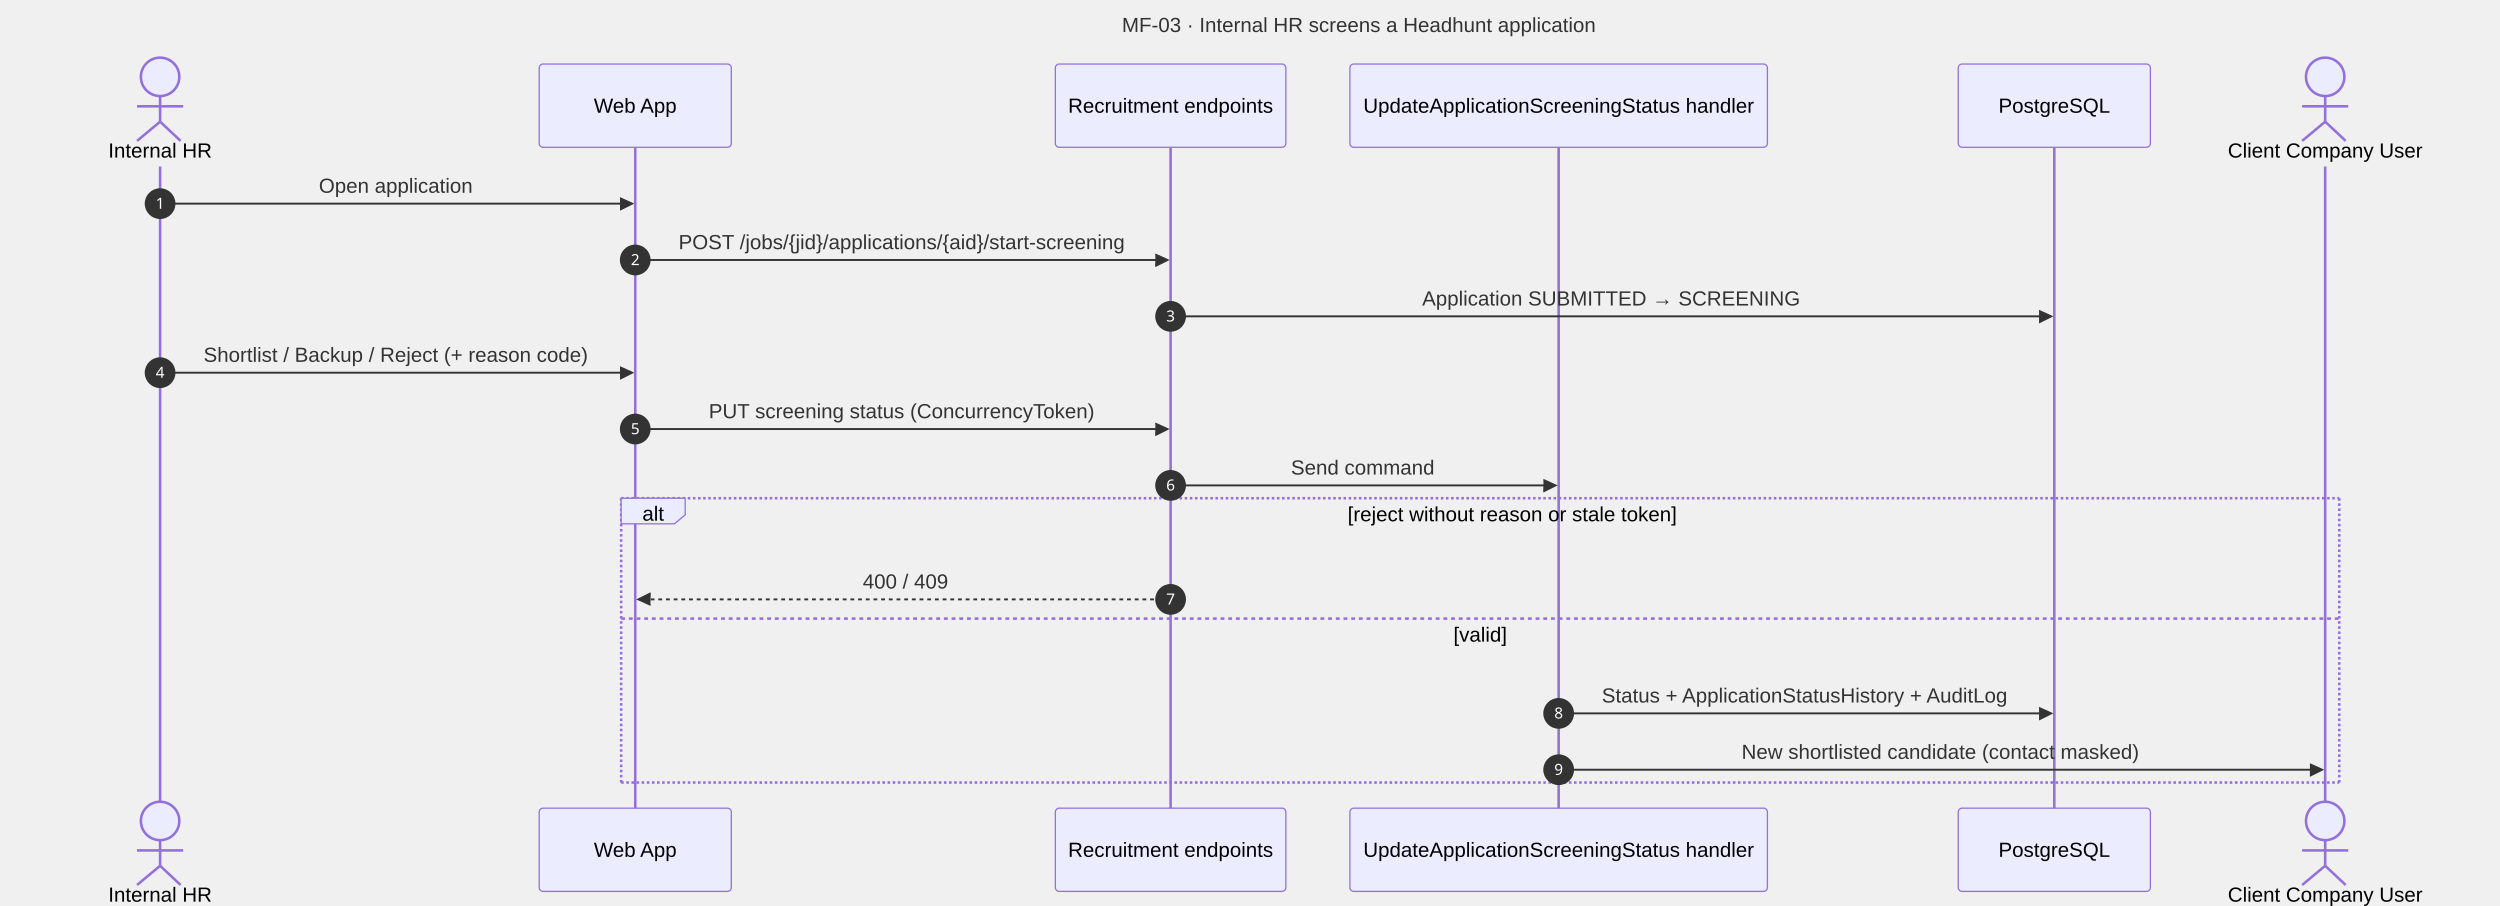
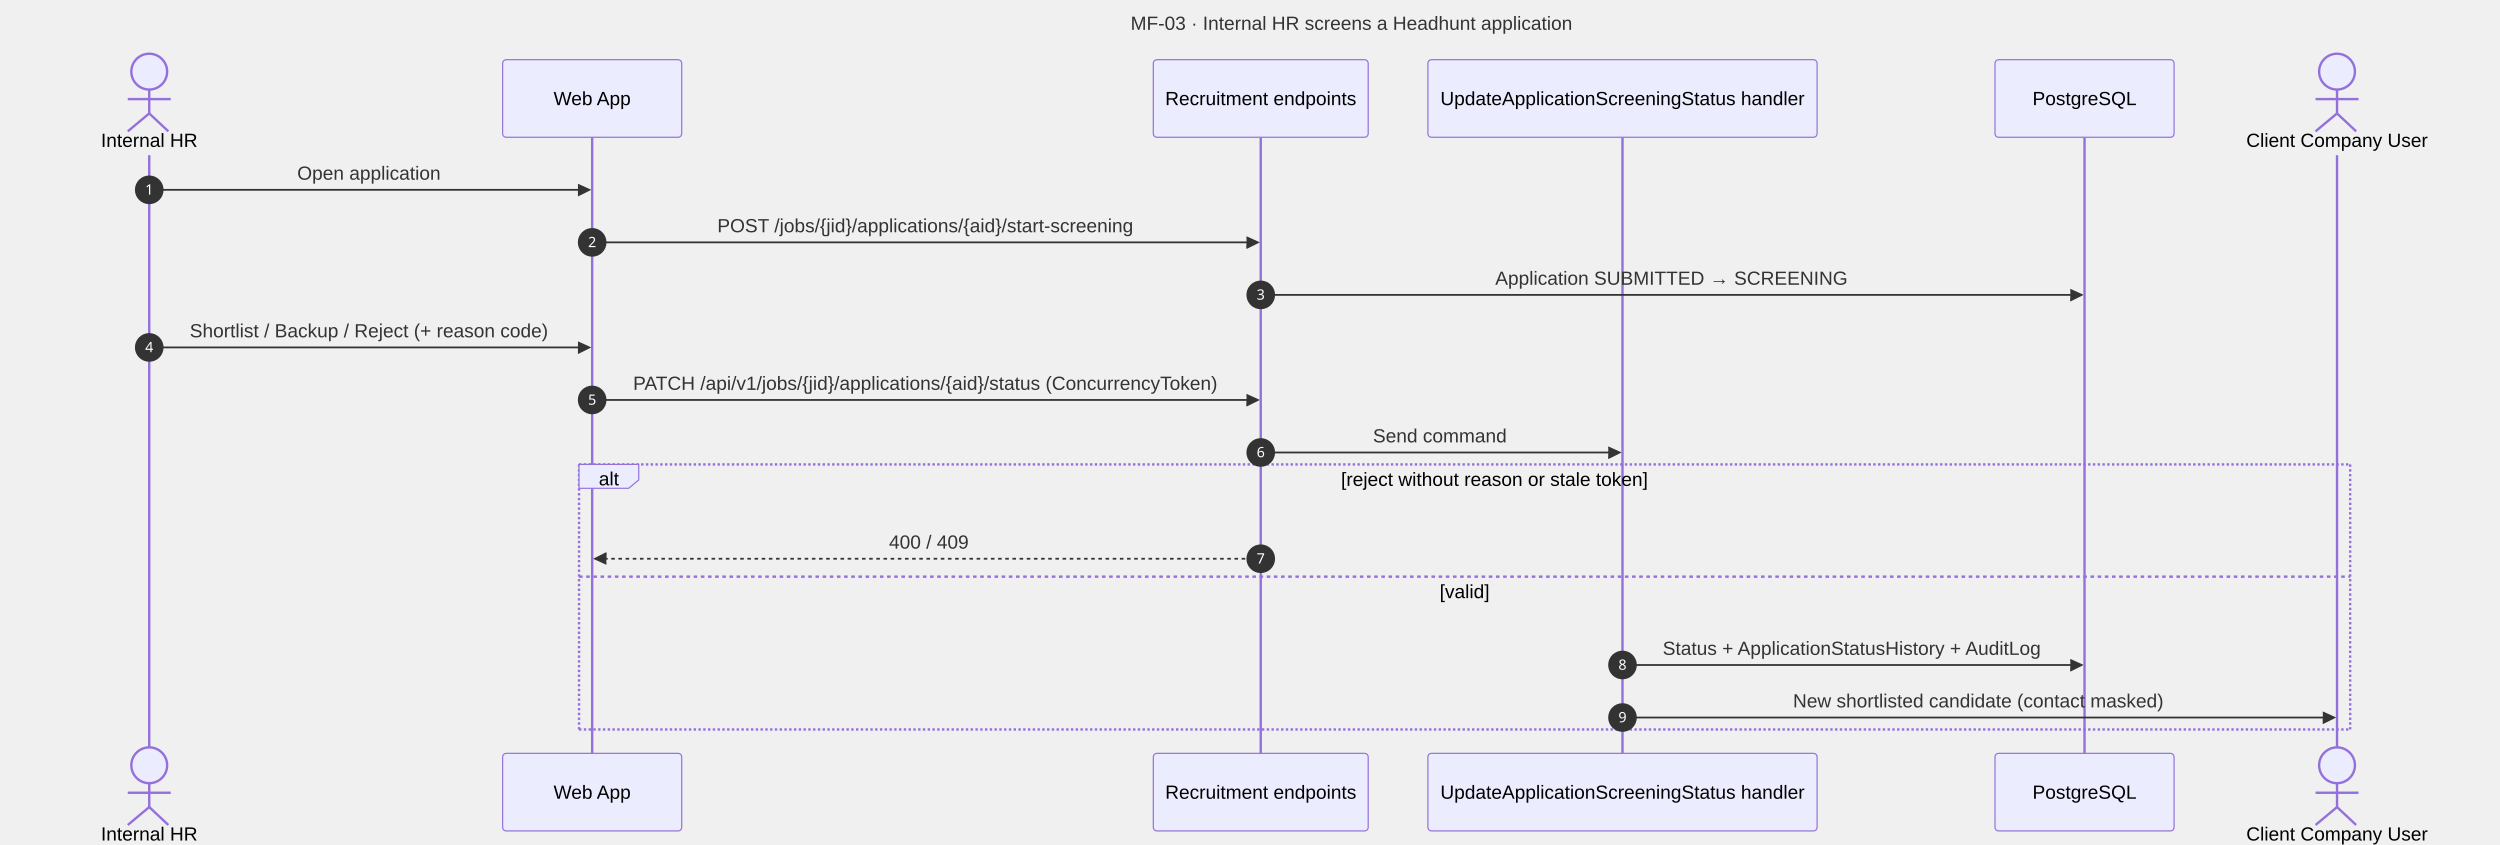
- <svg xmlns="http://www.w3.org/2000/svg" id="mseqmf03hrscreening" width="100%" style="max-width: 1952px;" viewBox="-50 -50 1952 707" role="graphics-document document" aria-roledescription="sequence">
+ <svg xmlns="http://www.w3.org/2000/svg" id="mseqmf03hrscreening" width="100%" style="max-width: 2094px;" viewBox="-50 -50 2094 707" role="graphics-document document" aria-roledescription="sequence">
  <g />
  <g>
-     <rect x="1479" y="581" fill="#eaeaea" stroke="#666" width="150" height="65" name="DB" rx="3" ry="3" class="actor actor-bottom" />
-     <text x="1554" y="613.5" dominant-baseline="central" alignment-baseline="central" class="actor actor-box" style="text-anchor: middle; font-size: 16px; font-weight: 400; font-family: Arial, Helvetica, sans-serif;">
-       <tspan x="1554" dy="0">PostgreSQL</tspan>
-     </text>
-   </g>
-   <g>
-     <rect x="1004" y="581" fill="#eaeaea" stroke="#666" width="326" height="65" name="H" rx="3" ry="3" class="actor actor-bottom" />
-     <text x="1167" y="613.5" dominant-baseline="central" alignment-baseline="central" class="actor actor-box" style="text-anchor: middle; font-size: 16px; font-weight: 400; font-family: Arial, Helvetica, sans-serif;">
-       <tspan x="1167" dy="0">UpdateApplicationScreeningStatus handler</tspan>
-     </text>
-   </g>
-   <g>
-     <rect x="774" y="581" fill="#eaeaea" stroke="#666" width="180" height="65" name="API" rx="3" ry="3" class="actor actor-bottom" />
-     <text x="864" y="613.5" dominant-baseline="central" alignment-baseline="central" class="actor actor-box" style="text-anchor: middle; font-size: 16px; font-weight: 400; font-family: Arial, Helvetica, sans-serif;">
-       <tspan x="864" dy="0">Recruitment endpoints</tspan>
+     <rect x="1621" y="581" fill="#eaeaea" stroke="#666" width="150" height="65" name="DB" rx="3" ry="3" class="actor actor-bottom" />
+     <text x="1696" y="613.5" dominant-baseline="central" alignment-baseline="central" class="actor actor-box" style="text-anchor: middle; font-size: 16px; font-weight: 400; font-family: Arial, Helvetica, sans-serif;">
+       <tspan x="1696" dy="0">PostgreSQL</tspan>
+     </text>
+   </g>
+   <g>
+     <rect x="1146" y="581" fill="#eaeaea" stroke="#666" width="326" height="65" name="H" rx="3" ry="3" class="actor actor-bottom" />
+     <text x="1309" y="613.5" dominant-baseline="central" alignment-baseline="central" class="actor actor-box" style="text-anchor: middle; font-size: 16px; font-weight: 400; font-family: Arial, Helvetica, sans-serif;">
+       <tspan x="1309" dy="0">UpdateApplicationScreeningStatus handler</tspan>
+     </text>
+   </g>
+   <g>
+     <rect x="916" y="581" fill="#eaeaea" stroke="#666" width="180" height="65" name="API" rx="3" ry="3" class="actor actor-bottom" />
+     <text x="1006" y="613.5" dominant-baseline="central" alignment-baseline="central" class="actor actor-box" style="text-anchor: middle; font-size: 16px; font-weight: 400; font-family: Arial, Helvetica, sans-serif;">
+       <tspan x="1006" dy="0">Recruitment endpoints</tspan>
    </text>
  </g>
  <g>
    <rect x="371" y="581" fill="#eaeaea" stroke="#666" width="150" height="65" name="FE" rx="3" ry="3" class="actor actor-bottom" />
    <text x="446" y="613.5" dominant-baseline="central" alignment-baseline="central" class="actor actor-box" style="text-anchor: middle; font-size: 16px; font-weight: 400; font-family: Arial, Helvetica, sans-serif;">
      <tspan x="446" dy="0">Web App</tspan>
    </text>
  </g>
  <g />
  <g>
-     <line id="actor43" x1="1765.5" y1="80" x2="1765.5" y2="581" class="actor-line 200" stroke-width="0.5px" stroke="#999" name="CL" data-et="life-line" data-id="CL" />
-   </g>
-   <g>
-     <line id="actor42" x1="1554" y1="65" x2="1554" y2="581" class="actor-line 200" stroke-width="0.5px" stroke="#999" name="DB" data-et="life-line" data-id="DB" />
-     <g id="root-42" data-et="participant" data-type="participant" data-id="DB">
-       <rect x="1479" y="0" fill="#eaeaea" stroke="#666" width="150" height="65" name="DB" rx="3" ry="3" class="actor actor-top" />
-       <text x="1554" y="32.5" dominant-baseline="central" alignment-baseline="central" class="actor actor-box" style="text-anchor: middle; font-size: 16px; font-weight: 400; font-family: Arial, Helvetica, sans-serif;">
-         <tspan x="1554" dy="0">PostgreSQL</tspan>
-       </text>
-     </g>
-   </g>
-   <g>
-     <line id="actor41" x1="1167" y1="65" x2="1167" y2="581" class="actor-line 200" stroke-width="0.5px" stroke="#999" name="H" data-et="life-line" data-id="H" />
-     <g id="root-41" data-et="participant" data-type="participant" data-id="H">
-       <rect x="1004" y="0" fill="#eaeaea" stroke="#666" width="326" height="65" name="H" rx="3" ry="3" class="actor actor-top" />
-       <text x="1167" y="32.5" dominant-baseline="central" alignment-baseline="central" class="actor actor-box" style="text-anchor: middle; font-size: 16px; font-weight: 400; font-family: Arial, Helvetica, sans-serif;">
-         <tspan x="1167" dy="0">UpdateApplicationScreeningStatus handler</tspan>
-       </text>
-     </g>
-   </g>
-   <g>
-     <line id="actor40" x1="864" y1="65" x2="864" y2="581" class="actor-line 200" stroke-width="0.5px" stroke="#999" name="API" data-et="life-line" data-id="API" />
-     <g id="root-40" data-et="participant" data-type="participant" data-id="API">
-       <rect x="774" y="0" fill="#eaeaea" stroke="#666" width="180" height="65" name="API" rx="3" ry="3" class="actor actor-top" />
-       <text x="864" y="32.5" dominant-baseline="central" alignment-baseline="central" class="actor actor-box" style="text-anchor: middle; font-size: 16px; font-weight: 400; font-family: Arial, Helvetica, sans-serif;">
-         <tspan x="864" dy="0">Recruitment endpoints</tspan>
-       </text>
-     </g>
-   </g>
-   <g>
-     <line id="actor39" x1="446" y1="65" x2="446" y2="581" class="actor-line 200" stroke-width="0.5px" stroke="#999" name="FE" data-et="life-line" data-id="FE" />
-     <g id="root-39" data-et="participant" data-type="participant" data-id="FE">
+     <line id="actor50" x1="1907.5" y1="80" x2="1907.5" y2="581" class="actor-line 200" stroke-width="0.5px" stroke="#999" name="CL" data-et="life-line" data-id="CL" />
+   </g>
+   <g>
+     <line id="actor49" x1="1696" y1="65" x2="1696" y2="581" class="actor-line 200" stroke-width="0.5px" stroke="#999" name="DB" data-et="life-line" data-id="DB" />
+     <g id="root-49" data-et="participant" data-type="participant" data-id="DB">
+       <rect x="1621" y="0" fill="#eaeaea" stroke="#666" width="150" height="65" name="DB" rx="3" ry="3" class="actor actor-top" />
+       <text x="1696" y="32.5" dominant-baseline="central" alignment-baseline="central" class="actor actor-box" style="text-anchor: middle; font-size: 16px; font-weight: 400; font-family: Arial, Helvetica, sans-serif;">
+         <tspan x="1696" dy="0">PostgreSQL</tspan>
+       </text>
+     </g>
+   </g>
+   <g>
+     <line id="actor48" x1="1309" y1="65" x2="1309" y2="581" class="actor-line 200" stroke-width="0.5px" stroke="#999" name="H" data-et="life-line" data-id="H" />
+     <g id="root-48" data-et="participant" data-type="participant" data-id="H">
+       <rect x="1146" y="0" fill="#eaeaea" stroke="#666" width="326" height="65" name="H" rx="3" ry="3" class="actor actor-top" />
+       <text x="1309" y="32.5" dominant-baseline="central" alignment-baseline="central" class="actor actor-box" style="text-anchor: middle; font-size: 16px; font-weight: 400; font-family: Arial, Helvetica, sans-serif;">
+         <tspan x="1309" dy="0">UpdateApplicationScreeningStatus handler</tspan>
+       </text>
+     </g>
+   </g>
+   <g>
+     <line id="actor47" x1="1006" y1="65" x2="1006" y2="581" class="actor-line 200" stroke-width="0.5px" stroke="#999" name="API" data-et="life-line" data-id="API" />
+     <g id="root-47" data-et="participant" data-type="participant" data-id="API">
+       <rect x="916" y="0" fill="#eaeaea" stroke="#666" width="180" height="65" name="API" rx="3" ry="3" class="actor actor-top" />
+       <text x="1006" y="32.5" dominant-baseline="central" alignment-baseline="central" class="actor actor-box" style="text-anchor: middle; font-size: 16px; font-weight: 400; font-family: Arial, Helvetica, sans-serif;">
+         <tspan x="1006" dy="0">Recruitment endpoints</tspan>
+       </text>
+     </g>
+   </g>
+   <g>
+     <line id="actor46" x1="446" y1="65" x2="446" y2="581" class="actor-line 200" stroke-width="0.5px" stroke="#999" name="FE" data-et="life-line" data-id="FE" />
+     <g id="root-46" data-et="participant" data-type="participant" data-id="FE">
      <rect x="371" y="0" fill="#eaeaea" stroke="#666" width="150" height="65" name="FE" rx="3" ry="3" class="actor actor-top" />
      <text x="446" y="32.5" dominant-baseline="central" alignment-baseline="central" class="actor actor-box" style="text-anchor: middle; font-size: 16px; font-weight: 400; font-family: Arial, Helvetica, sans-serif;">
        <tspan x="446" dy="0">Web App</tspan>
      </text>
    </g>
  </g>
  <g>
-     <line id="actor38" x1="75" y1="80" x2="75" y2="581" class="actor-line 200" stroke-width="0.5px" stroke="#999" name="HR" data-et="life-line" data-id="HR" />
+     <line id="actor45" x1="75" y1="80" x2="75" y2="581" class="actor-line 200" stroke-width="0.5px" stroke="#999" name="HR" data-et="life-line" data-id="HR" />
  </g>
  <style>#mseqmf03hrscreening{font-family:Arial,Helvetica,sans-serif;font-size:16px;fill:#333;}@keyframes edge-animation-frame{from{stroke-dashoffset:0;}}@keyframes dash{to{stroke-dashoffset:0;}}#mseqmf03hrscreening .edge-animation-slow{stroke-dasharray:9,5!important;stroke-dashoffset:900;animation:dash 50s linear infinite;stroke-linecap:round;}#mseqmf03hrscreening .edge-animation-fast{stroke-dasharray:9,5!important;stroke-dashoffset:900;animation:dash 20s linear infinite;stroke-linecap:round;}#mseqmf03hrscreening .error-icon{fill:#552222;}#mseqmf03hrscreening .error-text{fill:#552222;stroke:#552222;}#mseqmf03hrscreening .edge-thickness-normal{stroke-width:1px;}#mseqmf03hrscreening .edge-thickness-thick{stroke-width:3.5px;}#mseqmf03hrscreening .edge-pattern-solid{stroke-dasharray:0;}#mseqmf03hrscreening .edge-thickness-invisible{stroke-width:0;fill:none;}#mseqmf03hrscreening .edge-pattern-dashed{stroke-dasharray:3;}#mseqmf03hrscreening .edge-pattern-dotted{stroke-dasharray:2;}#mseqmf03hrscreening .marker{fill:#333333;stroke:#333333;}#mseqmf03hrscreening .marker.cross{stroke:#333333;}#mseqmf03hrscreening svg{font-family:Arial,Helvetica,sans-serif;font-size:16px;}#mseqmf03hrscreening p{margin:0;}#mseqmf03hrscreening .actor{stroke:#9370DB;fill:#ECECFF;stroke-width:1;}#mseqmf03hrscreening rect.actor.outer-path[data-look="neo"]{filter:drop-shadow(1px 2px 2px rgba(185, 185, 185, 1));}#mseqmf03hrscreening rect.note[data-look="neo"]{stroke:#aaaa33;fill:#fff5ad;filter:drop-shadow(1px 2px 2px rgba(185, 185, 185, 1));}#mseqmf03hrscreening text.actor&gt;tspan{fill:black;stroke:none;}#mseqmf03hrscreening .actor-line{stroke:#9370DB;}#mseqmf03hrscreening .innerArc{stroke-width:1.5;stroke-dasharray:none;}#mseqmf03hrscreening .messageLine0{stroke-width:1.5;stroke-dasharray:none;stroke:#333;}#mseqmf03hrscreening .messageLine1{stroke-width:1.5;stroke-dasharray:2,2;stroke:#333;}#mseqmf03hrscreening [id$="-arrowhead"] path{fill:#333;stroke:#333;}#mseqmf03hrscreening .sequenceNumber{fill:white;}#mseqmf03hrscreening [id$="-sequencenumber"]{fill:#333;}#mseqmf03hrscreening [id$="-crosshead"] path{fill:#333;stroke:#333;}#mseqmf03hrscreening .messageText{fill:#333;stroke:none;}#mseqmf03hrscreening .labelBox{stroke:#9370DB;fill:#ECECFF;filter:none;}#mseqmf03hrscreening .labelText,#mseqmf03hrscreening .labelText&gt;tspan{fill:black;stroke:none;}#mseqmf03hrscreening .loopText,#mseqmf03hrscreening .loopText&gt;tspan{fill:black;stroke:none;}#mseqmf03hrscreening .sectionTitle,#mseqmf03hrscreening .sectionTitle&gt;tspan{fill:black;stroke:none;}#mseqmf03hrscreening .loopLine{stroke-width:2px;stroke-dasharray:2,2;stroke:#9370DB;fill:#9370DB;}#mseqmf03hrscreening .note{stroke:#aaaa33;fill:#fff5ad;}#mseqmf03hrscreening .noteText,#mseqmf03hrscreening .noteText&gt;tspan{fill:black;stroke:none;font-weight:normal;}#mseqmf03hrscreening .activation0{fill:#f4f4f4;stroke:#666;}#mseqmf03hrscreening .activation1{fill:#f4f4f4;stroke:#666;}#mseqmf03hrscreening .activation2{fill:#f4f4f4;stroke:#666;}#mseqmf03hrscreening .actorPopupMenu{position:absolute;}#mseqmf03hrscreening .actorPopupMenuPanel{position:absolute;fill:#ECECFF;box-shadow:0px 8px 16px 0px rgba(0,0,0,0.2);filter:drop-shadow(3px 5px 2px rgb(0 0 0 / 0.4));}#mseqmf03hrscreening .actor-man circle,#mseqmf03hrscreening line{fill:#ECECFF;stroke-width:2px;}#mseqmf03hrscreening g rect.rect{filter:drop-shadow(1px 2px 2px rgba(185, 185, 185, 1));stroke:#9370DB;}#mseqmf03hrscreening .node .neo-node{stroke:#9370DB;}#mseqmf03hrscreening [data-look="neo"].node rect,#mseqmf03hrscreening [data-look="neo"].cluster rect,#mseqmf03hrscreening [data-look="neo"].node polygon{stroke:#9370DB;filter:drop-shadow(1px 2px 2px rgba(185, 185, 185, 1));}#mseqmf03hrscreening [data-look="neo"].swimlane.cluster rect{filter:none;}#mseqmf03hrscreening [data-look="neo"].node path{stroke:#9370DB;stroke-width:1px;}#mseqmf03hrscreening [data-look="neo"].node .outer-path{filter:drop-shadow(1px 2px 2px rgba(185, 185, 185, 1));}#mseqmf03hrscreening [data-look="neo"].node .neo-line path{stroke:#9370DB;filter:none;}#mseqmf03hrscreening [data-look="neo"].node circle{stroke:#9370DB;filter:drop-shadow(1px 2px 2px rgba(185, 185, 185, 1));}#mseqmf03hrscreening [data-look="neo"].node circle .state-start{fill:#000000;}#mseqmf03hrscreening [data-look="neo"].icon-shape .icon{fill:#9370DB;filter:drop-shadow(1px 2px 2px rgba(185, 185, 185, 1));}#mseqmf03hrscreening [data-look="neo"].icon-shape .icon-neo path{stroke:#9370DB;filter:drop-shadow(1px 2px 2px rgba(185, 185, 185, 1));}#mseqmf03hrscreening :root{--mermaid-font-family:Arial,Helvetica,sans-serif;}</style>
  <g />
  <defs>
    <symbol id="mseqmf03hrscreening-computer" width="24" height="24">
      <path transform="scale(.5)" d="M2 2v13h20v-13h-20zm18 11h-16v-9h16v9zm-10.228 6l.466-1h3.524l.467 1h-4.457zm14.228 3h-24l2-6h2.104l-1.33 4h18.45l-1.297-4h2.073l2 6zm-5-10h-14v-7h14v7z" />
    </symbol>
  </defs>
  <defs>
    <symbol id="mseqmf03hrscreening-database" fill-rule="evenodd" clip-rule="evenodd">
      <path transform="scale(.5)" d="M12.258.001l.256.004.255.005.253.008.251.01.249.012.247.015.246.016.242.019.241.02.239.023.236.024.233.027.231.028.229.031.225.032.223.034.22.036.217.038.214.04.211.041.208.043.205.045.201.046.198.048.194.05.191.051.187.053.183.054.18.056.175.057.172.059.168.06.163.061.16.063.155.064.15.066.074.033.073.033.071.034.07.034.069.035.068.035.067.035.066.035.064.036.064.036.062.036.06.036.06.037.058.037.058.037.055.038.055.038.053.038.052.038.051.039.05.039.048.039.047.039.045.04.044.04.043.04.041.04.04.041.039.041.037.041.036.041.034.041.033.042.032.042.03.042.029.042.027.042.026.043.024.043.023.043.021.043.02.043.018.044.017.043.015.044.013.044.012.044.011.045.009.044.007.045.006.045.004.045.002.045.001.045v17l-.001.045-.002.045-.004.045-.006.045-.007.045-.009.044-.011.045-.012.044-.013.044-.015.044-.017.043-.018.044-.02.043-.021.043-.023.043-.024.043-.026.043-.027.042-.029.042-.03.042-.032.042-.033.042-.034.041-.036.041-.037.041-.039.041-.04.041-.041.04-.043.04-.044.04-.045.04-.047.039-.048.039-.05.039-.051.039-.052.038-.053.038-.055.038-.055.038-.058.037-.058.037-.06.037-.06.036-.062.036-.064.036-.064.036-.066.035-.067.035-.068.035-.069.035-.07.034-.071.034-.073.033-.074.033-.15.066-.155.064-.16.063-.163.061-.168.06-.172.059-.175.057-.18.056-.183.054-.187.053-.191.051-.194.05-.198.048-.201.046-.205.045-.208.043-.211.041-.214.04-.217.038-.22.036-.223.034-.225.032-.229.031-.231.028-.233.027-.236.024-.239.023-.241.02-.242.019-.246.016-.247.015-.249.012-.251.01-.253.008-.255.005-.256.004-.258.001-.258-.001-.256-.004-.255-.005-.253-.008-.251-.01-.249-.012-.247-.015-.245-.016-.243-.019-.241-.02-.238-.023-.236-.024-.234-.027-.231-.028-.228-.031-.226-.032-.223-.034-.22-.036-.217-.038-.214-.04-.211-.041-.208-.043-.204-.045-.201-.046-.198-.048-.195-.05-.19-.051-.187-.053-.184-.054-.179-.056-.176-.057-.172-.059-.167-.06-.164-.061-.159-.063-.155-.064-.151-.066-.074-.033-.072-.033-.072-.034-.07-.034-.069-.035-.068-.035-.067-.035-.066-.035-.064-.036-.063-.036-.062-.036-.061-.036-.06-.037-.058-.037-.057-.037-.056-.038-.055-.038-.053-.038-.052-.038-.051-.039-.049-.039-.049-.039-.046-.039-.046-.04-.044-.04-.043-.04-.041-.04-.04-.041-.039-.041-.037-.041-.036-.041-.034-.041-.033-.042-.032-.042-.03-.042-.029-.042-.027-.042-.026-.043-.024-.043-.023-.043-.021-.043-.02-.043-.018-.044-.017-.043-.015-.044-.013-.044-.012-.044-.011-.045-.009-.044-.007-.045-.006-.045-.004-.045-.002-.045-.001-.045v-17l.001-.045.002-.045.004-.045.006-.045.007-.045.009-.044.011-.045.012-.044.013-.044.015-.044.017-.043.018-.044.02-.043.021-.043.023-.043.024-.043.026-.043.027-.042.029-.042.03-.042.032-.042.033-.042.034-.041.036-.041.037-.041.039-.041.04-.041.041-.04.043-.04.044-.04.046-.04.046-.039.049-.039.049-.039.051-.039.052-.038.053-.038.055-.038.056-.038.057-.037.058-.037.06-.037.061-.036.062-.036.063-.036.064-.036.066-.035.067-.035.068-.035.069-.035.07-.034.072-.034.072-.033.074-.033.151-.066.155-.064.159-.063.164-.061.167-.06.172-.059.176-.057.179-.056.184-.054.187-.053.19-.051.195-.05.198-.048.201-.046.204-.045.208-.043.211-.041.214-.04.217-.038.22-.036.223-.034.226-.032.228-.031.231-.028.234-.027.236-.024.238-.023.241-.02.243-.019.245-.016.247-.015.249-.012.251-.01.253-.008.255-.005.256-.004.258-.001.258.001zm-9.258 20.499v.01l.001.021.003.021.004.022.005.021.006.022.007.022.009.023.01.022.011.023.012.023.013.023.015.023.016.024.017.023.018.024.019.024.021.024.022.025.023.024.024.025.052.049.056.05.061.051.066.051.07.051.075.051.079.052.084.052.088.052.092.052.097.052.102.051.105.052.11.052.114.051.119.051.123.051.127.05.131.05.135.05.139.048.144.049.147.047.152.047.155.047.16.045.163.045.167.043.171.043.176.041.178.041.183.039.187.039.19.037.194.035.197.035.202.033.204.031.209.03.212.029.216.027.219.025.222.024.226.021.23.02.233.018.236.016.24.015.243.012.246.01.249.008.253.005.256.004.259.001.26-.001.257-.004.254-.005.25-.008.247-.011.244-.012.241-.014.237-.016.233-.018.231-.021.226-.021.224-.024.22-.026.216-.027.212-.028.21-.031.205-.031.202-.034.198-.034.194-.036.191-.037.187-.039.183-.04.179-.04.175-.042.172-.043.168-.044.163-.045.16-.046.155-.046.152-.047.148-.048.143-.049.139-.049.136-.05.131-.05.126-.05.123-.051.118-.052.114-.051.11-.052.106-.052.101-.052.096-.052.092-.052.088-.053.083-.051.079-.052.074-.052.07-.051.065-.051.06-.051.056-.05.051-.05.023-.024.023-.025.021-.024.02-.024.019-.024.018-.024.017-.024.015-.023.014-.024.013-.023.012-.023.01-.023.01-.022.008-.022.006-.022.006-.022.004-.022.004-.021.001-.021.001-.021v-4.127l-.077.055-.08.053-.083.054-.085.053-.087.052-.09.052-.093.051-.095.05-.097.05-.1.049-.102.049-.105.048-.106.047-.109.047-.111.046-.114.045-.115.045-.118.044-.12.043-.122.042-.124.042-.126.041-.128.04-.13.04-.132.038-.134.038-.135.037-.138.037-.139.035-.142.035-.143.034-.144.033-.147.032-.148.031-.15.03-.151.03-.153.029-.154.027-.156.027-.158.026-.159.025-.161.024-.162.023-.163.022-.165.021-.166.02-.167.019-.169.018-.169.017-.171.016-.173.015-.173.014-.175.013-.175.012-.177.011-.178.01-.179.008-.179.008-.181.006-.182.005-.182.004-.184.003-.184.002h-.37l-.184-.002-.184-.003-.182-.004-.182-.005-.181-.006-.179-.008-.179-.008-.178-.01-.176-.011-.176-.012-.175-.013-.173-.014-.172-.015-.171-.016-.17-.017-.169-.018-.167-.019-.166-.02-.165-.021-.163-.022-.162-.023-.161-.024-.159-.025-.157-.026-.156-.027-.155-.027-.153-.029-.151-.03-.15-.03-.148-.031-.146-.032-.145-.033-.143-.034-.141-.035-.14-.035-.137-.037-.136-.037-.134-.038-.132-.038-.13-.04-.128-.04-.126-.041-.124-.042-.122-.042-.12-.044-.117-.043-.116-.045-.113-.045-.112-.046-.109-.047-.106-.047-.105-.048-.102-.049-.1-.049-.097-.05-.095-.05-.093-.052-.09-.051-.087-.052-.085-.053-.083-.054-.08-.054-.077-.054v4.127zm0-5.654v.011l.001.021.003.021.004.021.005.022.006.022.007.022.009.022.01.022.011.023.012.023.013.023.015.024.016.023.017.024.018.024.019.024.021.024.022.024.023.025.024.024.052.05.056.05.061.05.066.051.07.051.075.052.079.051.084.052.088.052.092.052.097.052.102.052.105.052.11.051.114.051.119.052.123.05.127.051.131.05.135.049.139.049.144.048.147.048.152.047.155.046.16.045.163.045.167.044.171.042.176.042.178.04.183.04.187.038.19.037.194.036.197.034.202.033.204.032.209.03.212.028.216.027.219.025.222.024.226.022.23.02.233.018.236.016.24.014.243.012.246.01.249.008.253.006.256.003.259.001.26-.001.257-.003.254-.006.25-.008.247-.01.244-.012.241-.015.237-.016.233-.018.231-.02.226-.022.224-.024.22-.025.216-.027.212-.029.21-.03.205-.032.202-.033.198-.035.194-.036.191-.037.187-.039.183-.039.179-.041.175-.042.172-.043.168-.044.163-.045.16-.045.155-.047.152-.047.148-.048.143-.048.139-.05.136-.049.131-.05.126-.051.123-.051.118-.051.114-.052.11-.052.106-.052.101-.052.096-.052.092-.052.088-.052.083-.052.079-.052.074-.051.07-.052.065-.051.06-.05.056-.051.051-.049.023-.025.023-.024.021-.025.02-.024.019-.024.018-.024.017-.024.015-.023.014-.023.013-.024.012-.022.01-.023.01-.023.008-.022.006-.022.006-.022.004-.021.004-.022.001-.021.001-.021v-4.139l-.077.054-.08.054-.083.054-.085.052-.087.053-.09.051-.093.051-.095.051-.097.05-.1.049-.102.049-.105.048-.106.047-.109.047-.111.046-.114.045-.115.044-.118.044-.12.044-.122.042-.124.042-.126.041-.128.04-.13.039-.132.039-.134.038-.135.037-.138.036-.139.036-.142.035-.143.033-.144.033-.147.033-.148.031-.15.03-.151.03-.153.028-.154.028-.156.027-.158.026-.159.025-.161.024-.162.023-.163.022-.165.021-.166.02-.167.019-.169.018-.169.017-.171.016-.173.015-.173.014-.175.013-.175.012-.177.011-.178.009-.179.009-.179.007-.181.007-.182.005-.182.004-.184.003-.184.002h-.37l-.184-.002-.184-.003-.182-.004-.182-.005-.181-.007-.179-.007-.179-.009-.178-.009-.176-.011-.176-.012-.175-.013-.173-.014-.172-.015-.171-.016-.17-.017-.169-.018-.167-.019-.166-.02-.165-.021-.163-.022-.162-.023-.161-.024-.159-.025-.157-.026-.156-.027-.155-.028-.153-.028-.151-.03-.15-.03-.148-.031-.146-.033-.145-.033-.143-.033-.141-.035-.14-.036-.137-.036-.136-.037-.134-.038-.132-.039-.13-.039-.128-.04-.126-.041-.124-.042-.122-.043-.12-.043-.117-.044-.116-.044-.113-.046-.112-.046-.109-.046-.106-.047-.105-.048-.102-.049-.1-.049-.097-.05-.095-.051-.093-.051-.09-.051-.087-.053-.085-.052-.083-.054-.08-.054-.077-.054v4.139zm0-5.666v.011l.001.02.003.022.004.021.005.022.006.021.007.022.009.023.01.022.011.023.012.023.013.023.015.023.016.024.017.024.018.023.019.024.021.025.022.024.023.024.024.025.052.05.056.05.061.05.066.051.07.051.075.052.079.051.084.052.088.052.092.052.097.052.102.052.105.051.11.052.114.051.119.051.123.051.127.05.131.05.135.05.139.049.144.048.147.048.152.047.155.046.16.045.163.045.167.043.171.043.176.042.178.04.183.04.187.038.19.037.194.036.197.034.202.033.204.032.209.03.212.028.216.027.219.025.222.024.226.021.23.02.233.018.236.017.24.014.243.012.246.01.249.008.253.006.256.003.259.001.26-.001.257-.003.254-.006.25-.008.247-.01.244-.013.241-.014.237-.016.233-.018.231-.02.226-.022.224-.024.22-.025.216-.027.212-.029.21-.03.205-.032.202-.033.198-.035.194-.036.191-.037.187-.039.183-.039.179-.041.175-.042.172-.043.168-.044.163-.045.16-.045.155-.047.152-.047.148-.048.143-.049.139-.049.136-.049.131-.051.126-.05.123-.051.118-.052.114-.051.11-.052.106-.052.101-.052.096-.052.092-.052.088-.052.083-.052.079-.052.074-.052.07-.051.065-.051.06-.051.056-.05.051-.049.023-.025.023-.025.021-.024.02-.024.019-.024.018-.024.017-.024.015-.023.014-.024.013-.023.012-.023.01-.022.01-.023.008-.022.006-.022.006-.022.004-.022.004-.021.001-.021.001-.021v-4.153l-.077.054-.08.054-.083.053-.085.053-.087.053-.09.051-.093.051-.095.051-.097.05-.1.049-.102.048-.105.048-.106.048-.109.046-.111.046-.114.046-.115.044-.118.044-.12.043-.122.043-.124.042-.126.041-.128.04-.13.039-.132.039-.134.038-.135.037-.138.036-.139.036-.142.034-.143.034-.144.033-.147.032-.148.032-.15.03-.151.03-.153.028-.154.028-.156.027-.158.026-.159.024-.161.024-.162.023-.163.023-.165.021-.166.02-.167.019-.169.018-.169.017-.171.016-.173.015-.173.014-.175.013-.175.012-.177.01-.178.01-.179.009-.179.007-.181.006-.182.006-.182.004-.184.003-.184.001-.185.001-.185-.001-.184-.001-.184-.003-.182-.004-.182-.006-.181-.006-.179-.007-.179-.009-.178-.01-.176-.01-.176-.012-.175-.013-.173-.014-.172-.015-.171-.016-.17-.017-.169-.018-.167-.019-.166-.02-.165-.021-.163-.023-.162-.023-.161-.024-.159-.024-.157-.026-.156-.027-.155-.028-.153-.028-.151-.03-.15-.03-.148-.032-.146-.032-.145-.033-.143-.034-.141-.034-.14-.036-.137-.036-.136-.037-.134-.038-.132-.039-.13-.039-.128-.041-.126-.041-.124-.041-.122-.043-.12-.043-.117-.044-.116-.044-.113-.046-.112-.046-.109-.046-.106-.048-.105-.048-.102-.048-.1-.05-.097-.049-.095-.051-.093-.051-.09-.052-.087-.052-.085-.053-.083-.053-.08-.054-.077-.054v4.153zm8.74-8.179l-.257.004-.254.005-.25.008-.247.011-.244.012-.241.014-.237.016-.233.018-.231.021-.226.022-.224.023-.22.026-.216.027-.212.028-.21.031-.205.032-.202.033-.198.034-.194.036-.191.038-.187.038-.183.04-.179.041-.175.042-.172.043-.168.043-.163.045-.16.046-.155.046-.152.048-.148.048-.143.048-.139.049-.136.05-.131.05-.126.051-.123.051-.118.051-.114.052-.11.052-.106.052-.101.052-.096.052-.092.052-.088.052-.083.052-.079.052-.074.051-.07.052-.065.051-.06.05-.056.05-.051.05-.023.025-.023.024-.021.024-.02.025-.019.024-.018.024-.017.023-.015.024-.014.023-.013.023-.012.023-.01.023-.01.022-.008.022-.006.023-.006.021-.004.022-.004.021-.001.021-.001.021.001.021.001.021.004.021.004.022.006.021.006.023.008.022.01.022.01.023.012.023.013.023.014.023.015.024.017.023.018.024.019.024.02.025.021.024.023.024.023.025.051.05.056.05.06.05.065.051.07.052.074.051.079.052.083.052.088.052.092.052.096.052.101.052.106.052.11.052.114.052.118.051.123.051.126.051.131.05.136.05.139.049.143.048.148.048.152.048.155.046.16.046.163.045.168.043.172.043.175.042.179.041.183.04.187.038.191.038.194.036.198.034.202.033.205.032.21.031.212.028.216.027.22.026.224.023.226.022.231.021.233.018.237.016.241.014.244.012.247.011.25.008.254.005.257.004.26.001.26-.001.257-.004.254-.005.25-.008.247-.011.244-.012.241-.014.237-.016.233-.018.231-.021.226-.022.224-.023.22-.026.216-.027.212-.028.21-.031.205-.032.202-.033.198-.034.194-.036.191-.038.187-.038.183-.04.179-.041.175-.042.172-.043.168-.043.163-.045.16-.046.155-.046.152-.048.148-.048.143-.048.139-.049.136-.05.131-.05.126-.051.123-.051.118-.051.114-.052.11-.052.106-.052.101-.052.096-.052.092-.052.088-.052.083-.052.079-.052.074-.051.07-.052.065-.051.06-.05.056-.05.051-.05.023-.025.023-.024.021-.024.02-.025.019-.024.018-.024.017-.023.015-.024.014-.023.013-.023.012-.023.01-.023.01-.022.008-.022.006-.023.006-.021.004-.022.004-.021.001-.021.001-.021-.001-.021-.001-.021-.004-.021-.004-.022-.006-.021-.006-.023-.008-.022-.01-.022-.01-.023-.012-.023-.013-.023-.014-.023-.015-.024-.017-.023-.018-.024-.019-.024-.02-.025-.021-.024-.023-.024-.023-.025-.051-.05-.056-.05-.06-.05-.065-.051-.07-.052-.074-.051-.079-.052-.083-.052-.088-.052-.092-.052-.096-.052-.101-.052-.106-.052-.11-.052-.114-.052-.118-.051-.123-.051-.126-.051-.131-.05-.136-.05-.139-.049-.143-.048-.148-.048-.152-.048-.155-.046-.16-.046-.163-.045-.168-.043-.172-.043-.175-.042-.179-.041-.183-.04-.187-.038-.191-.038-.194-.036-.198-.034-.202-.033-.205-.032-.21-.031-.212-.028-.216-.027-.22-.026-.224-.023-.226-.022-.231-.021-.233-.018-.237-.016-.241-.014-.244-.012-.247-.011-.25-.008-.254-.005-.257-.004-.26-.001-.26.001z" />
    </symbol>
  </defs>
  <defs>
    <symbol id="mseqmf03hrscreening-clock" width="24" height="24">
      <path transform="scale(.5)" d="M12 2c5.514 0 10 4.486 10 10s-4.486 10-10 10-10-4.486-10-10 4.486-10 10-10zm0-2c-6.627 0-12 5.373-12 12s5.373 12 12 12 12-5.373 12-12-5.373-12-12-12zm5.848 12.459c.202.038.202.333.001.372-1.907.361-6.045 1.111-6.547 1.111-.719 0-1.301-.582-1.301-1.301 0-.512.77-5.447 1.125-7.445.034-.192.312-.181.343.014l.985 6.238 5.394 1.011z" />
    </symbol>
  </defs>
  <defs>
    <marker id="mseqmf03hrscreening-arrowhead" refX="7.9" refY="5" markerUnits="userSpaceOnUse" markerWidth="12" markerHeight="12" orient="auto-start-reverse">
      <path d="M -1 0 L 10 5 L 0 10 z" />
    </marker>
  </defs>
  <defs>
    <marker id="mseqmf03hrscreening-crosshead" markerWidth="15" markerHeight="8" orient="auto" refX="4" refY="4.5">
      <path fill="none" stroke="#000000" stroke-width="1pt" d="M 1,2 L 6,7 M 6,2 L 1,7" style="stroke-dasharray: 0, 0;" />
    </marker>
  </defs>
  <defs>
    <marker id="mseqmf03hrscreening-filled-head" refX="15.5" refY="7" markerWidth="20" markerHeight="28" orient="auto">
      <path d="M 18,7 L9,13 L14,7 L9,1 Z" />
    </marker>
  </defs>
  <defs>
    <marker id="mseqmf03hrscreening-sequencenumber" refX="15" refY="15" markerWidth="60" markerHeight="40" orient="auto">
      <circle cx="15" cy="15" r="6" />
    </marker>
  </defs>
  <defs>
    <marker id="mseqmf03hrscreening-solidTopArrowHead" refX="7.9" refY="7.25" markerUnits="userSpaceOnUse" markerWidth="12" markerHeight="12" orient="auto-start-reverse">
      <path d="M 0 0 L 10 8 L 0 8 z" />
    </marker>
  </defs>
  <defs>
    <marker id="mseqmf03hrscreening-solidBottomArrowHead" refX="7.9" refY="0.75" markerUnits="userSpaceOnUse" markerWidth="12" markerHeight="12" orient="auto-start-reverse">
      <path d="M 0 0 L 10 0 L 0 8 z" />
    </marker>
  </defs>
  <defs>
    <marker id="mseqmf03hrscreening-stickTopArrowHead" refX="7.5" refY="7" markerUnits="userSpaceOnUse" markerWidth="12" markerHeight="12" orient="auto-start-reverse">
      <path d="M 0 0 L 7 7" stroke="black" stroke-width="1.5" fill="none" />
    </marker>
  </defs>
  <defs>
    <marker id="mseqmf03hrscreening-stickBottomArrowHead" refX="7.5" refY="0" markerUnits="userSpaceOnUse" markerWidth="12" markerHeight="12" orient="auto-start-reverse">
      <path d="M 0 7 L 7 0" stroke="black" stroke-width="1.5" fill="none" />
    </marker>
  </defs>
  <g data-et="control-structure" data-id="i12">
-     <line x1="435" y1="339" x2="1776.5" y2="339" class="loopLine" />
-     <line x1="1776.5" y1="339" x2="1776.5" y2="561" class="loopLine" />
-     <line x1="435" y1="561" x2="1776.5" y2="561" class="loopLine" />
+     <line x1="435" y1="339" x2="1918.5" y2="339" class="loopLine" />
+     <line x1="1918.5" y1="339" x2="1918.5" y2="561" class="loopLine" />
+     <line x1="435" y1="561" x2="1918.5" y2="561" class="loopLine" />
    <line x1="435" y1="339" x2="435" y2="561" class="loopLine" />
-     <line x1="435" y1="433" x2="1776.5" y2="433" class="loopLine" style="stroke-dasharray: 3, 3;" />
+     <line x1="435" y1="433" x2="1918.5" y2="433" class="loopLine" style="stroke-dasharray: 3, 3;" />
    <polygon points="435,339 485,339 485,352 476.6,359 435,359" class="labelBox" />
    <text x="460" y="352" text-anchor="middle" dominant-baseline="middle" alignment-baseline="middle" class="labelText" style="font-family: Arial, Helvetica, sans-serif; font-size: 16px; font-weight: 400;">alt</text>
-     <text x="1130.75" y="357" text-anchor="middle" class="loopText" style="font-family: Arial, Helvetica, sans-serif; font-size: 16px; font-weight: 400;">
-       <tspan x="1130.75">[reject without reason or stale token]</tspan>
-     </text>
-     <text x="1105.75" y="451" text-anchor="middle" class="sectionTitle" style="font-family: Arial, Helvetica, sans-serif; font-size: 16px; font-weight: 400;">[valid]</text>
+     <text x="1201.75" y="357" text-anchor="middle" class="loopText" style="font-family: Arial, Helvetica, sans-serif; font-size: 16px; font-weight: 400;">
+       <tspan x="1201.75">[reject without reason or stale token]</tspan>
+     </text>
+     <text x="1176.75" y="451" text-anchor="middle" class="sectionTitle" style="font-family: Arial, Helvetica, sans-serif; font-size: 16px; font-weight: 400;">[valid]</text>
  </g>
  <g class="actor-man actor-top" name="HR" data-et="participant" data-type="actor" data-id="HR" style="stroke: rgb(147, 112, 219);">
-     <line id="actor-man-torso38" x1="75" y1="25" x2="75" y2="45" />
-     <line id="actor-man-arms38" x1="57" y1="33" x2="93" y2="33" />
+     <line id="actor-man-torso45" x1="75" y1="25" x2="75" y2="45" />
+     <line id="actor-man-arms45" x1="57" y1="33" x2="93" y2="33" />
    <line x1="57" y1="60" x2="75" y2="45" />
    <line x1="75" y1="45" x2="91" y2="60" />
    <circle cx="75" cy="10" r="15" width="150" height="65" />
    <text x="75" y="67.5" dominant-baseline="central" alignment-baseline="central" class="actor actor-man" style="text-anchor: middle; font-size: 16px; font-weight: 400; font-family: Arial, Helvetica, sans-serif;">
      <tspan x="75" dy="0">Internal HR</tspan>
    </text>
  </g>
  <g class="actor-man actor-top" name="CL" data-et="participant" data-type="actor" data-id="CL" style="stroke: rgb(147, 112, 219);">
-     <line id="actor-man-torso43" x1="1765.5" y1="25" x2="1765.5" y2="45" />
-     <line id="actor-man-arms43" x1="1747.5" y1="33" x2="1783.5" y2="33" />
-     <line x1="1747.5" y1="60" x2="1765.5" y2="45" />
-     <line x1="1765.5" y1="45" x2="1781.5" y2="60" />
-     <circle cx="1765.5" cy="10" r="15" width="173" height="65" />
-     <text x="1765.5" y="67.5" dominant-baseline="central" alignment-baseline="central" class="actor actor-man" style="text-anchor: middle; font-size: 16px; font-weight: 400; font-family: Arial, Helvetica, sans-serif;">
-       <tspan x="1765.5" dy="0">Client Company User</tspan>
+     <line id="actor-man-torso50" x1="1907.5" y1="25" x2="1907.5" y2="45" />
+     <line id="actor-man-arms50" x1="1889.5" y1="33" x2="1925.5" y2="33" />
+     <line x1="1889.5" y1="60" x2="1907.5" y2="45" />
+     <line x1="1907.5" y1="45" x2="1923.5" y2="60" />
+     <circle cx="1907.5" cy="10" r="15" width="173" height="65" />
+     <text x="1907.5" y="67.5" dominant-baseline="central" alignment-baseline="central" class="actor actor-man" style="text-anchor: middle; font-size: 16px; font-weight: 400; font-family: Arial, Helvetica, sans-serif;">
+       <tspan x="1907.5" dy="0">Client Company User</tspan>
    </text>
  </g>
  <text x="259" y="80" text-anchor="middle" dominant-baseline="middle" alignment-baseline="middle" class="messageText" dy="1em" style="font-family: Arial, Helvetica, sans-serif; font-size: 16px; font-weight: 400;">Open application</text>
  <line x1="82" y1="109" x2="442" y2="109" class="messageLine0" data-et="message" data-id="i1" data-from="HR" data-to="FE" stroke-width="2" stroke="none" marker-end="url(#mseqmf03hrscreening-arrowhead)" style="fill: none;" />
  <line x1="75" y1="109" x2="75" y2="109" stroke-width="0" marker-start="url(#mseqmf03hrscreening-sequencenumber)" />
  <text x="75" y="113" font-family="sans-serif" font-size="12px" text-anchor="middle" class="sequenceNumber">1</text>
-   <text x="654" y="124" text-anchor="middle" dominant-baseline="middle" alignment-baseline="middle" class="messageText" dy="1em" style="font-family: Arial, Helvetica, sans-serif; font-size: 16px; font-weight: 400;">POST /jobs/{jid}/applications/{aid}/start-screening</text>
-   <line x1="453" y1="153" x2="860" y2="153" class="messageLine0" data-et="message" data-id="i2" data-from="FE" data-to="API" stroke-width="2" stroke="none" marker-end="url(#mseqmf03hrscreening-arrowhead)" style="fill: none;" />
+   <text x="725" y="124" text-anchor="middle" dominant-baseline="middle" alignment-baseline="middle" class="messageText" dy="1em" style="font-family: Arial, Helvetica, sans-serif; font-size: 16px; font-weight: 400;">POST /jobs/{jid}/applications/{aid}/start-screening</text>
+   <line x1="453" y1="153" x2="1002" y2="153" class="messageLine0" data-et="message" data-id="i2" data-from="FE" data-to="API" stroke-width="2" stroke="none" marker-end="url(#mseqmf03hrscreening-arrowhead)" style="fill: none;" />
  <line x1="446" y1="153" x2="446" y2="153" stroke-width="0" marker-start="url(#mseqmf03hrscreening-sequencenumber)" />
  <text x="446" y="157" font-family="sans-serif" font-size="12px" text-anchor="middle" class="sequenceNumber">2</text>
-   <text x="1208" y="168" text-anchor="middle" dominant-baseline="middle" alignment-baseline="middle" class="messageText" dy="1em" style="font-family: Arial, Helvetica, sans-serif; font-size: 16px; font-weight: 400;">Application SUBMITTED → SCREENING</text>
-   <line x1="871" y1="197" x2="1550" y2="197" class="messageLine0" data-et="message" data-id="i3" data-from="API" data-to="DB" stroke-width="2" stroke="none" marker-end="url(#mseqmf03hrscreening-arrowhead)" style="fill: none;" />
-   <line x1="864" y1="197" x2="864" y2="197" stroke-width="0" marker-start="url(#mseqmf03hrscreening-sequencenumber)" />
-   <text x="864" y="201" font-family="sans-serif" font-size="12px" text-anchor="middle" class="sequenceNumber">3</text>
+   <text x="1350" y="168" text-anchor="middle" dominant-baseline="middle" alignment-baseline="middle" class="messageText" dy="1em" style="font-family: Arial, Helvetica, sans-serif; font-size: 16px; font-weight: 400;">Application SUBMITTED → SCREENING</text>
+   <line x1="1013" y1="197" x2="1692" y2="197" class="messageLine0" data-et="message" data-id="i3" data-from="API" data-to="DB" stroke-width="2" stroke="none" marker-end="url(#mseqmf03hrscreening-arrowhead)" style="fill: none;" />
+   <line x1="1006" y1="197" x2="1006" y2="197" stroke-width="0" marker-start="url(#mseqmf03hrscreening-sequencenumber)" />
+   <text x="1006" y="201" font-family="sans-serif" font-size="12px" text-anchor="middle" class="sequenceNumber">3</text>
  <text x="259" y="212" text-anchor="middle" dominant-baseline="middle" alignment-baseline="middle" class="messageText" dy="1em" style="font-family: Arial, Helvetica, sans-serif; font-size: 16px; font-weight: 400;">Shortlist / Backup / Reject (+ reason code)</text>
  <line x1="82" y1="241" x2="442" y2="241" class="messageLine0" data-et="message" data-id="i4" data-from="HR" data-to="FE" stroke-width="2" stroke="none" marker-end="url(#mseqmf03hrscreening-arrowhead)" style="fill: none;" />
  <line x1="75" y1="241" x2="75" y2="241" stroke-width="0" marker-start="url(#mseqmf03hrscreening-sequencenumber)" />
  <text x="75" y="245" font-family="sans-serif" font-size="12px" text-anchor="middle" class="sequenceNumber">4</text>
-   <text x="654" y="256" text-anchor="middle" dominant-baseline="middle" alignment-baseline="middle" class="messageText" dy="1em" style="font-family: Arial, Helvetica, sans-serif; font-size: 16px; font-weight: 400;">PUT screening status (ConcurrencyToken)</text>
-   <line x1="453" y1="285" x2="860" y2="285" class="messageLine0" data-et="message" data-id="i5" data-from="FE" data-to="API" stroke-width="2" stroke="none" marker-end="url(#mseqmf03hrscreening-arrowhead)" style="fill: none;" />
+   <text x="725" y="256" text-anchor="middle" dominant-baseline="middle" alignment-baseline="middle" class="messageText" dy="1em" style="font-family: Arial, Helvetica, sans-serif; font-size: 16px; font-weight: 400;">PATCH /api/v1/jobs/{jid}/applications/{aid}/status (ConcurrencyToken)</text>
+   <line x1="453" y1="285" x2="1002" y2="285" class="messageLine0" data-et="message" data-id="i5" data-from="FE" data-to="API" stroke-width="2" stroke="none" marker-end="url(#mseqmf03hrscreening-arrowhead)" style="fill: none;" />
  <line x1="446" y1="285" x2="446" y2="285" stroke-width="0" marker-start="url(#mseqmf03hrscreening-sequencenumber)" />
  <text x="446" y="289" font-family="sans-serif" font-size="12px" text-anchor="middle" class="sequenceNumber">5</text>
-   <text x="1014" y="300" text-anchor="middle" dominant-baseline="middle" alignment-baseline="middle" class="messageText" dy="1em" style="font-family: Arial, Helvetica, sans-serif; font-size: 16px; font-weight: 400;">Send command</text>
-   <line x1="871" y1="329" x2="1163" y2="329" class="messageLine0" data-et="message" data-id="i6" data-from="API" data-to="H" stroke-width="2" stroke="none" marker-end="url(#mseqmf03hrscreening-arrowhead)" style="fill: none;" />
-   <line x1="864" y1="329" x2="864" y2="329" stroke-width="0" marker-start="url(#mseqmf03hrscreening-sequencenumber)" />
-   <text x="864" y="333" font-family="sans-serif" font-size="12px" text-anchor="middle" class="sequenceNumber">6</text>
-   <text x="657" y="389" text-anchor="middle" dominant-baseline="middle" alignment-baseline="middle" class="messageText" dy="1em" style="font-family: Arial, Helvetica, sans-serif; font-size: 16px; font-weight: 400;">400 / 409</text>
-   <line x1="869" y1="418" x2="450" y2="418" class="messageLine1" data-et="message" data-id="i8" data-from="API" data-to="FE" stroke-width="2" stroke="none" marker-end="url(#mseqmf03hrscreening-arrowhead)" style="stroke-dasharray: 3, 3; fill: none;" />
-   <line x1="864" y1="418" x2="864" y2="418" stroke-width="0" marker-start="url(#mseqmf03hrscreening-sequencenumber)" />
-   <text x="864" y="422" font-family="sans-serif" font-size="12px" text-anchor="middle" class="sequenceNumber">7</text>
-   <text x="1359" y="478" text-anchor="middle" dominant-baseline="middle" alignment-baseline="middle" class="messageText" dy="1em" style="font-family: Arial, Helvetica, sans-serif; font-size: 16px; font-weight: 400;">Status + ApplicationStatusHistory + AuditLog</text>
-   <line x1="1174" y1="507" x2="1550" y2="507" class="messageLine0" data-et="message" data-id="i10" data-from="H" data-to="DB" stroke-width="2" stroke="none" marker-end="url(#mseqmf03hrscreening-arrowhead)" style="fill: none;" />
-   <line x1="1167" y1="507" x2="1167" y2="507" stroke-width="0" marker-start="url(#mseqmf03hrscreening-sequencenumber)" />
-   <text x="1167" y="511" font-family="sans-serif" font-size="12px" text-anchor="middle" class="sequenceNumber">8</text>
-   <text x="1465" y="522" text-anchor="middle" dominant-baseline="middle" alignment-baseline="middle" class="messageText" dy="1em" style="font-family: Arial, Helvetica, sans-serif; font-size: 16px; font-weight: 400;">New shortlisted candidate (contact masked)</text>
-   <line x1="1174" y1="551" x2="1761.5" y2="551" class="messageLine0" data-et="message" data-id="i11" data-from="H" data-to="CL" stroke-width="2" stroke="none" marker-end="url(#mseqmf03hrscreening-arrowhead)" style="fill: none;" />
-   <line x1="1167" y1="551" x2="1167" y2="551" stroke-width="0" marker-start="url(#mseqmf03hrscreening-sequencenumber)" />
-   <text x="1167" y="555" font-family="sans-serif" font-size="12px" text-anchor="middle" class="sequenceNumber">9</text>
+   <text x="1156" y="300" text-anchor="middle" dominant-baseline="middle" alignment-baseline="middle" class="messageText" dy="1em" style="font-family: Arial, Helvetica, sans-serif; font-size: 16px; font-weight: 400;">Send command</text>
+   <line x1="1013" y1="329" x2="1305" y2="329" class="messageLine0" data-et="message" data-id="i6" data-from="API" data-to="H" stroke-width="2" stroke="none" marker-end="url(#mseqmf03hrscreening-arrowhead)" style="fill: none;" />
+   <line x1="1006" y1="329" x2="1006" y2="329" stroke-width="0" marker-start="url(#mseqmf03hrscreening-sequencenumber)" />
+   <text x="1006" y="333" font-family="sans-serif" font-size="12px" text-anchor="middle" class="sequenceNumber">6</text>
+   <text x="728" y="389" text-anchor="middle" dominant-baseline="middle" alignment-baseline="middle" class="messageText" dy="1em" style="font-family: Arial, Helvetica, sans-serif; font-size: 16px; font-weight: 400;">400 / 409</text>
+   <line x1="1011" y1="418" x2="450" y2="418" class="messageLine1" data-et="message" data-id="i8" data-from="API" data-to="FE" stroke-width="2" stroke="none" marker-end="url(#mseqmf03hrscreening-arrowhead)" style="stroke-dasharray: 3, 3; fill: none;" />
+   <line x1="1006" y1="418" x2="1006" y2="418" stroke-width="0" marker-start="url(#mseqmf03hrscreening-sequencenumber)" />
+   <text x="1006" y="422" font-family="sans-serif" font-size="12px" text-anchor="middle" class="sequenceNumber">7</text>
+   <text x="1501" y="478" text-anchor="middle" dominant-baseline="middle" alignment-baseline="middle" class="messageText" dy="1em" style="font-family: Arial, Helvetica, sans-serif; font-size: 16px; font-weight: 400;">Status + ApplicationStatusHistory + AuditLog</text>
+   <line x1="1316" y1="507" x2="1692" y2="507" class="messageLine0" data-et="message" data-id="i10" data-from="H" data-to="DB" stroke-width="2" stroke="none" marker-end="url(#mseqmf03hrscreening-arrowhead)" style="fill: none;" />
+   <line x1="1309" y1="507" x2="1309" y2="507" stroke-width="0" marker-start="url(#mseqmf03hrscreening-sequencenumber)" />
+   <text x="1309" y="511" font-family="sans-serif" font-size="12px" text-anchor="middle" class="sequenceNumber">8</text>
+   <text x="1607" y="522" text-anchor="middle" dominant-baseline="middle" alignment-baseline="middle" class="messageText" dy="1em" style="font-family: Arial, Helvetica, sans-serif; font-size: 16px; font-weight: 400;">New shortlisted candidate (contact masked)</text>
+   <line x1="1316" y1="551" x2="1903.5" y2="551" class="messageLine0" data-et="message" data-id="i11" data-from="H" data-to="CL" stroke-width="2" stroke="none" marker-end="url(#mseqmf03hrscreening-arrowhead)" style="fill: none;" />
+   <line x1="1309" y1="551" x2="1309" y2="551" stroke-width="0" marker-start="url(#mseqmf03hrscreening-sequencenumber)" />
+   <text x="1309" y="555" font-family="sans-serif" font-size="12px" text-anchor="middle" class="sequenceNumber">9</text>
  <g class="actor-man actor-bottom" name="HR" style="stroke: rgb(147, 112, 219);">
-     <line id="actor-man-torso43" x1="75" y1="606" x2="75" y2="626" />
-     <line id="actor-man-arms43" x1="57" y1="614" x2="93" y2="614" />
+     <line id="actor-man-torso50" x1="75" y1="606" x2="75" y2="626" />
+     <line id="actor-man-arms50" x1="57" y1="614" x2="93" y2="614" />
    <line x1="57" y1="641" x2="75" y2="626" />
    <line x1="75" y1="626" x2="91" y2="641" />
    <circle cx="75" cy="591" r="15" width="150" height="65" />
    <text x="75" y="648.5" dominant-baseline="central" alignment-baseline="central" class="actor actor-man" style="text-anchor: middle; font-size: 16px; font-weight: 400; font-family: Arial, Helvetica, sans-serif;">
      <tspan x="75" dy="0">Internal HR</tspan>
    </text>
  </g>
  <g class="actor-man actor-bottom" name="CL" style="stroke: rgb(147, 112, 219);">
-     <line id="actor-man-torso43" x1="1765.5" y1="606" x2="1765.5" y2="626" />
-     <line id="actor-man-arms43" x1="1747.5" y1="614" x2="1783.5" y2="614" />
-     <line x1="1747.5" y1="641" x2="1765.5" y2="626" />
-     <line x1="1765.5" y1="626" x2="1781.5" y2="641" />
-     <circle cx="1765.5" cy="591" r="15" width="173" height="65" />
-     <text x="1765.5" y="648.5" dominant-baseline="central" alignment-baseline="central" class="actor actor-man" style="text-anchor: middle; font-size: 16px; font-weight: 400; font-family: Arial, Helvetica, sans-serif;">
-       <tspan x="1765.5" dy="0">Client Company User</tspan>
-     </text>
-   </g>
-   <text x="826" y="-25">MF-03 · Internal HR screens a Headhunt application</text>
+     <line id="actor-man-torso50" x1="1907.5" y1="606" x2="1907.5" y2="626" />
+     <line id="actor-man-arms50" x1="1889.5" y1="614" x2="1925.5" y2="614" />
+     <line x1="1889.5" y1="641" x2="1907.5" y2="626" />
+     <line x1="1907.5" y1="626" x2="1923.5" y2="641" />
+     <circle cx="1907.5" cy="591" r="15" width="173" height="65" />
+     <text x="1907.5" y="648.5" dominant-baseline="central" alignment-baseline="central" class="actor actor-man" style="text-anchor: middle; font-size: 16px; font-weight: 400; font-family: Arial, Helvetica, sans-serif;">
+       <tspan x="1907.5" dy="0">Client Company User</tspan>
+     </text>
+   </g>
+   <text x="897" y="-25">MF-03 · Internal HR screens a Headhunt application</text>
</svg>
